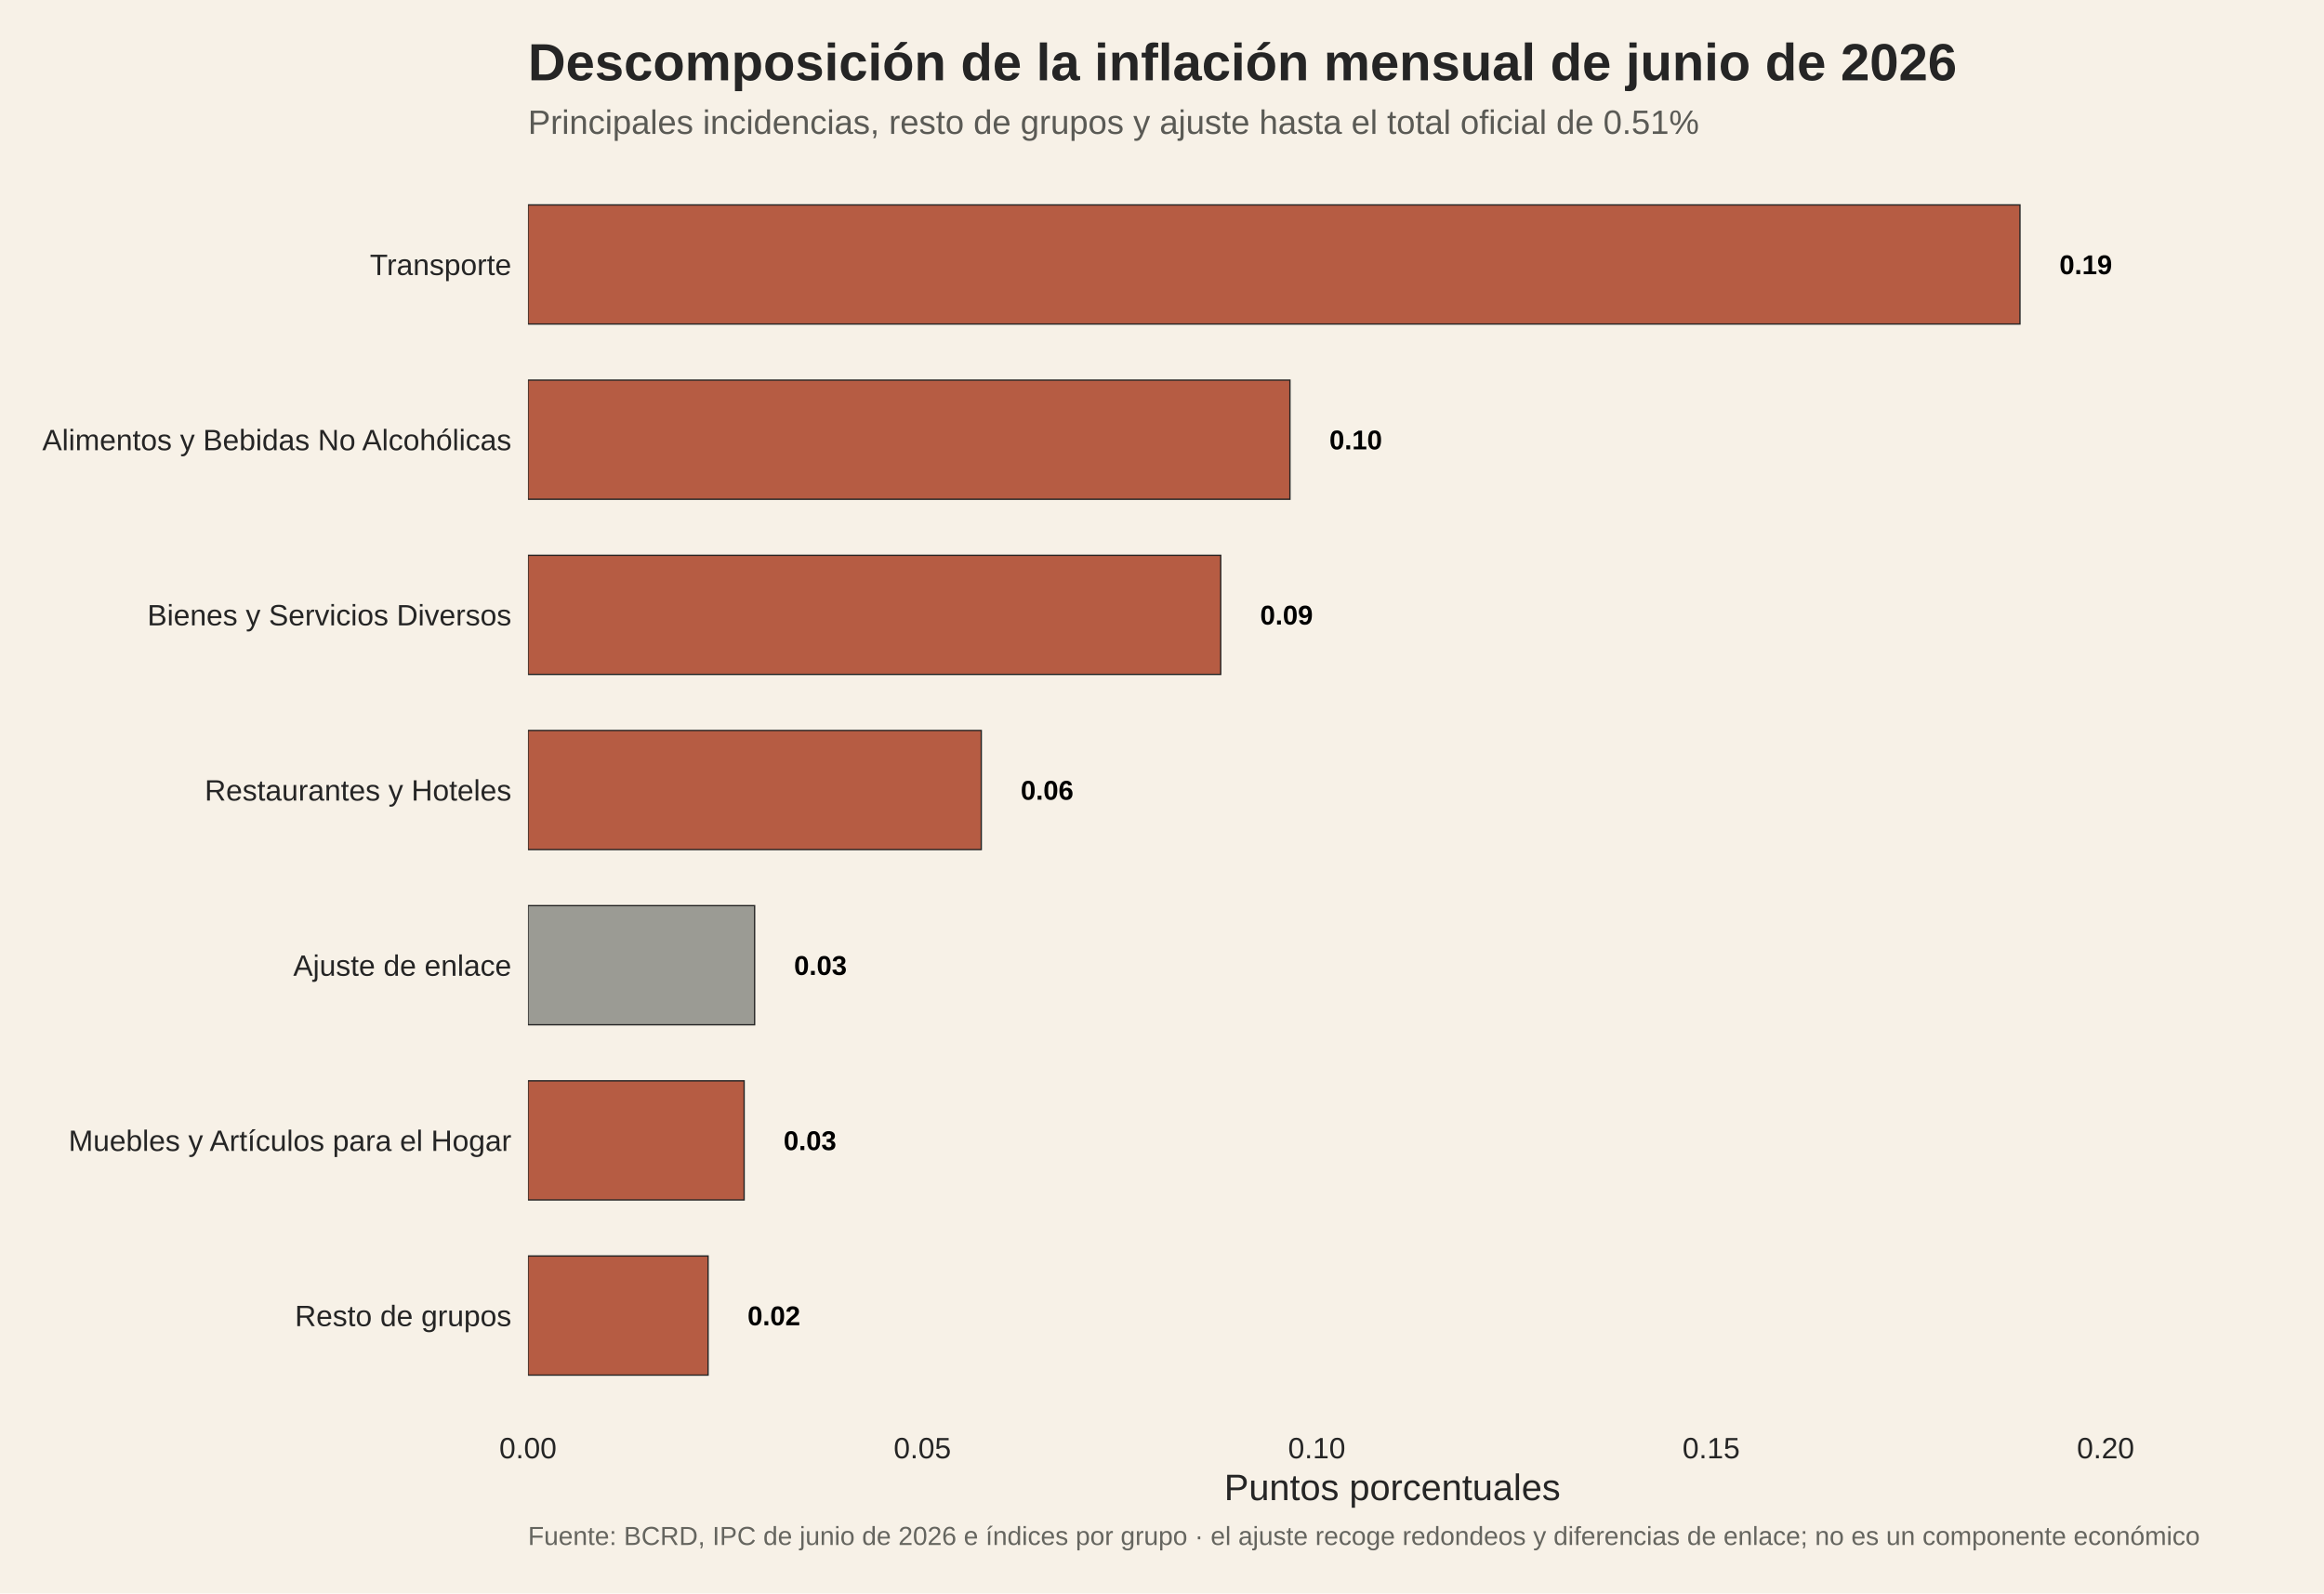
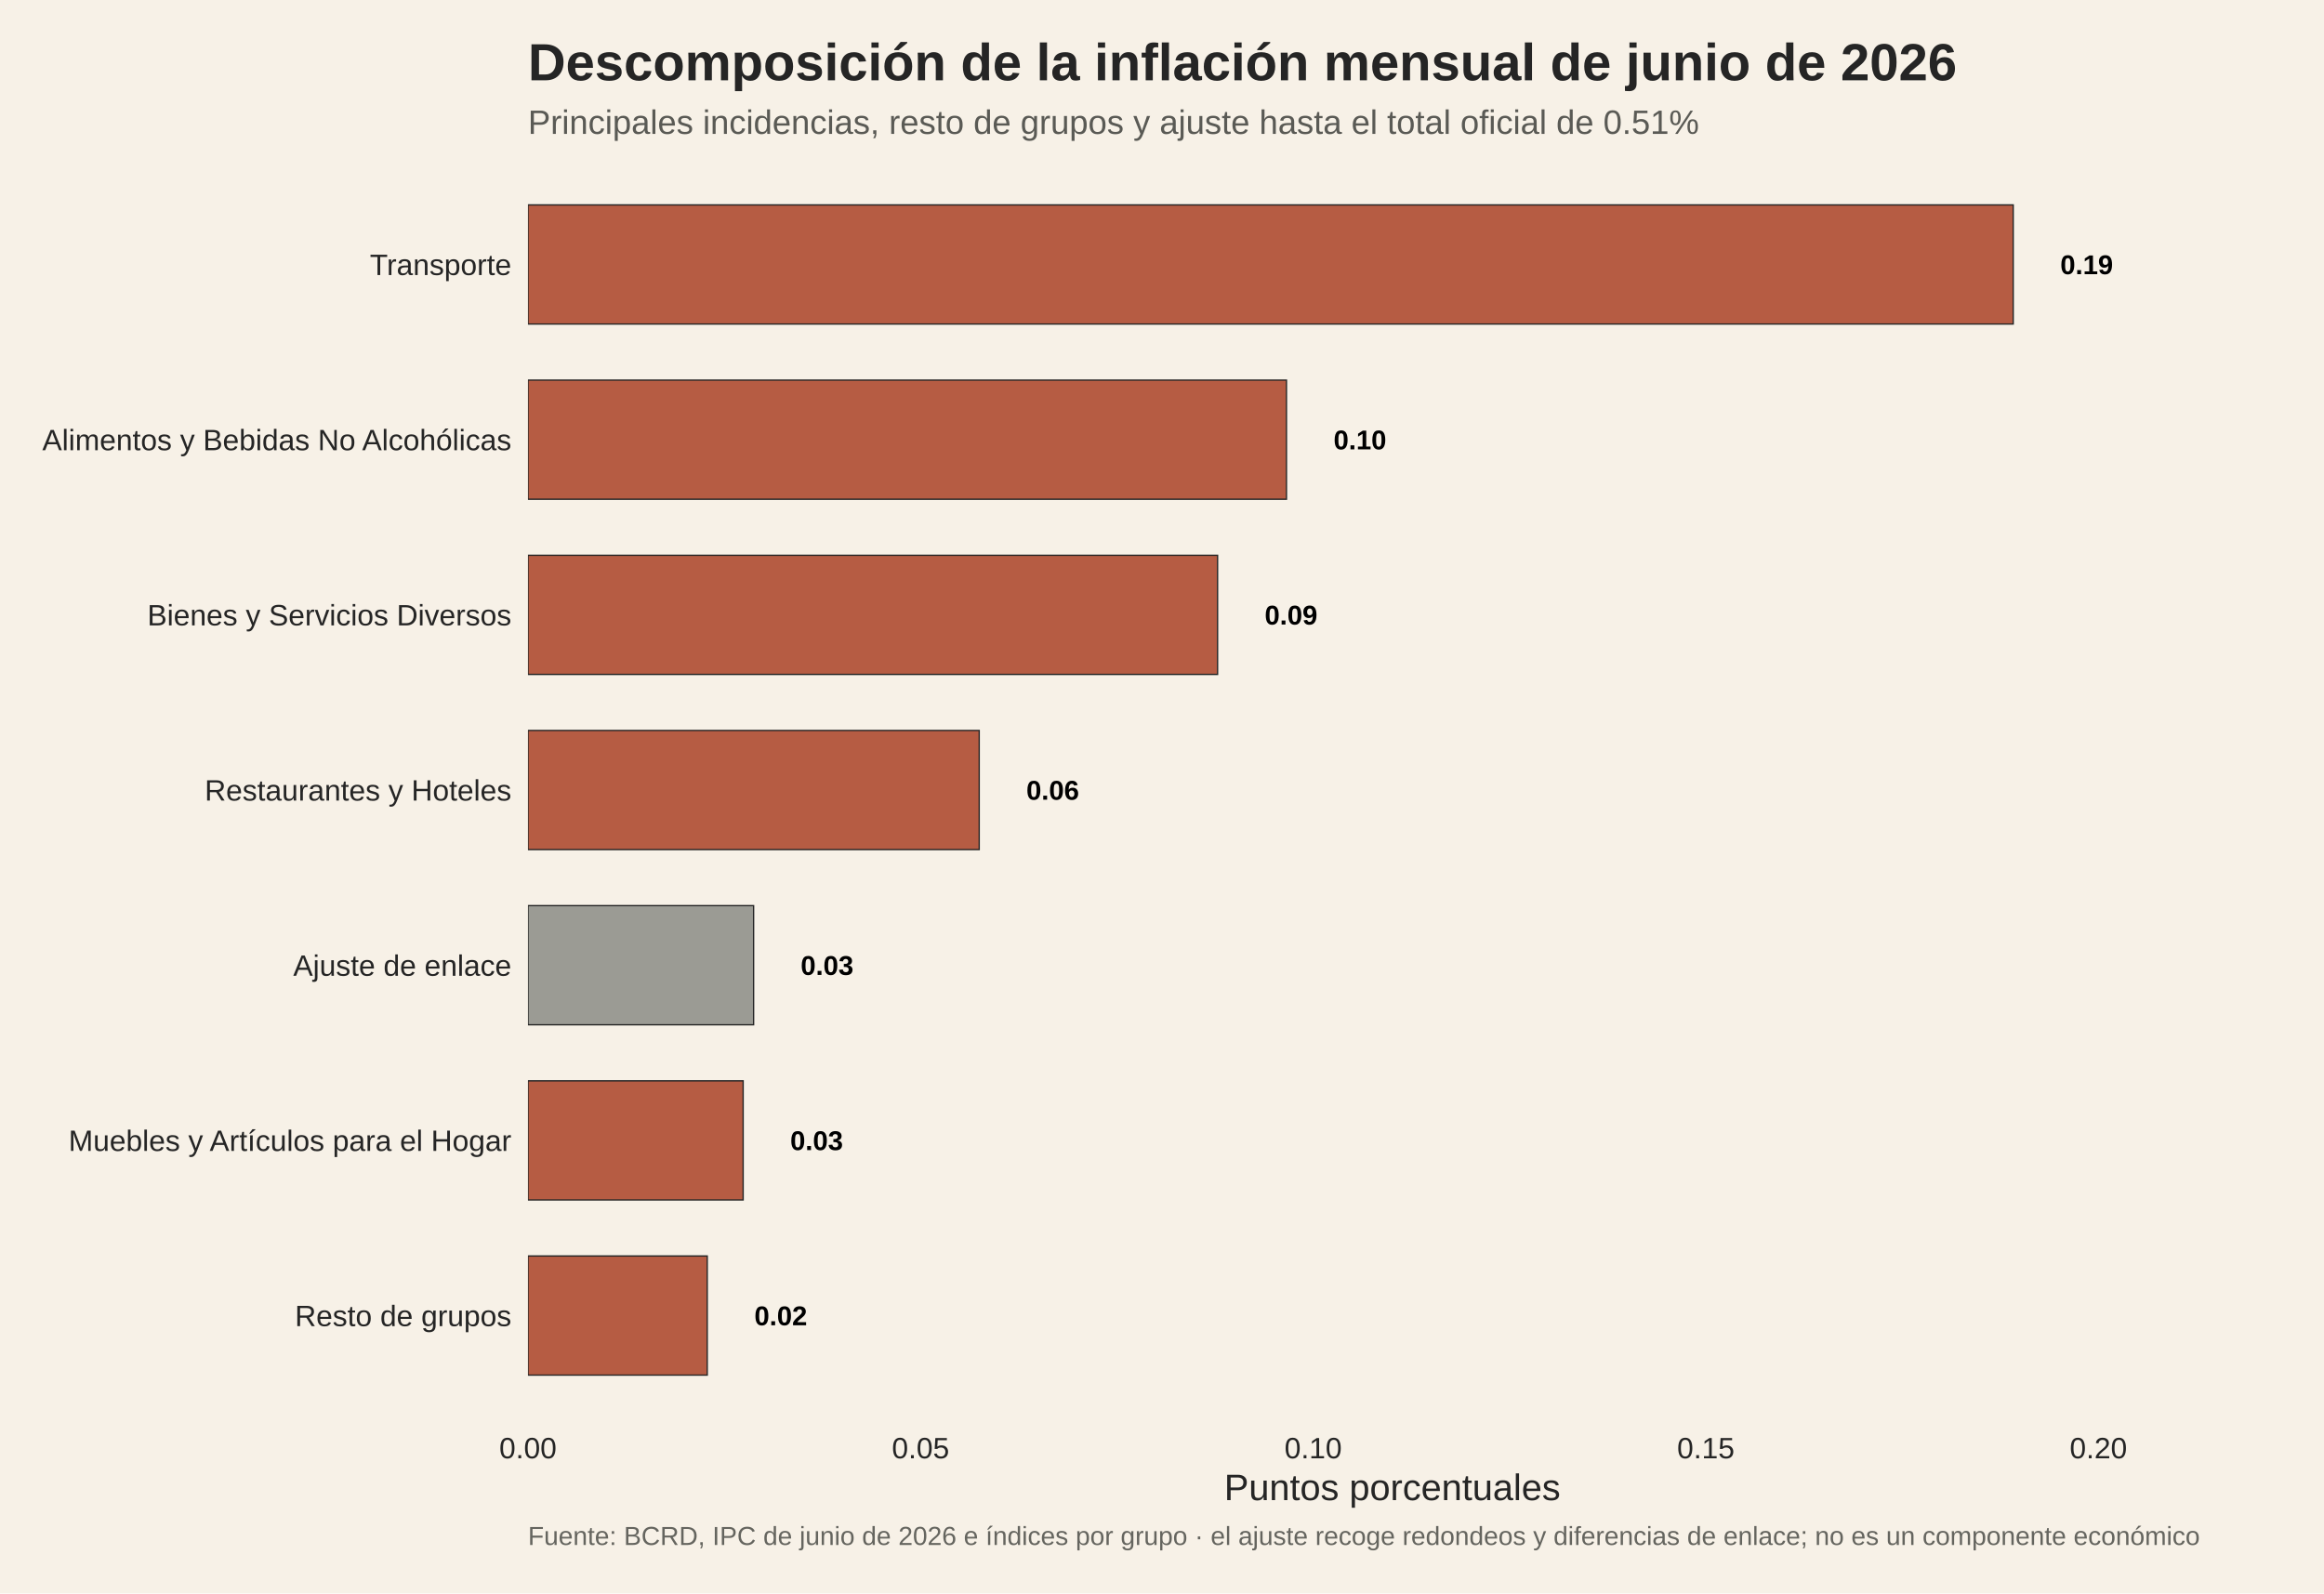
<svg xmlns="http://www.w3.org/2000/svg" width="756.00pt" height="518.40pt" viewBox="0 0 756.00 518.40">
  <g class="svglite">
    <defs>
      <style type="text/css">
    .svglite line, .svglite polyline, .svglite polygon, .svglite path, .svglite rect, .svglite circle {
      fill: none;
      stroke: #000000;
      stroke-linecap: round;
      stroke-linejoin: round;
      stroke-miterlimit: 10.00;
    }
    .svglite text {
      white-space: pre;
    }
    .svglite g.glyphgroup path {
      fill: inherit;
      stroke: none;
    }
  </style>
    </defs>
    <rect width="100%" height="100%" style="stroke: none; fill: #F7F1E7;" />
    <defs>
      <clipPath id="cpMC4wMHw3NTYuMDB8MC4wMHw1MTguNDA=">
        <rect x="0.00" y="0.00" width="756.00" height="518.40" />
      </clipPath>
    </defs>
    <g clip-path="url(#cpMC4wMHw3NTYuMDB8MC4wMHw1MTguNDA=)">
      <rect x="0" y="0.00" width="756.00" height="518.40" style="stroke-width: 1.16; stroke: none; fill: #F7F1E7;" />
    </g>
    <defs>
      <clipPath id="cpMTcxLjc1fDczNC4wOHw1MS44NXw0NjIuMjI=">
        <rect x="171.75" y="51.85" width="562.33" height="410.37" />
      </clipPath>
    </defs>
    <g clip-path="url(#cpMTcxLjc1fDczNC4wOHw1MS44NXw0NjIuMjI=)">
      <rect x="171.75" y="51.85" width="562.33" height="410.37" style="stroke-width: 1.16; stroke: none; fill: #F7F1E7;" />
-       <rect x="171.75" y="66.67" width="485.35" height="38.76" style="stroke-width: 0.43; stroke: #252525; stroke-linecap: butt; stroke-linejoin: miter; fill: #B65C43;" />
-       <rect x="171.75" y="123.67" width="247.87" height="38.76" style="stroke-width: 0.43; stroke: #252525; stroke-linecap: butt; stroke-linejoin: miter; fill: #B65C43;" />
-       <rect x="171.75" y="180.66" width="225.35" height="38.76" style="stroke-width: 0.43; stroke: #252525; stroke-linecap: butt; stroke-linejoin: miter; fill: #B65C43;" />
-       <rect x="171.75" y="237.66" width="147.46" height="38.76" style="stroke-width: 0.43; stroke: #252525; stroke-linecap: butt; stroke-linejoin: miter; fill: #B65C43;" />
-       <rect x="171.75" y="351.65" width="70.32" height="38.76" style="stroke-width: 0.43; stroke: #252525; stroke-linecap: butt; stroke-linejoin: miter; fill: #B65C43;" />
-       <rect x="171.75" y="408.64" width="58.59" height="38.76" style="stroke-width: 0.43; stroke: #252525; stroke-linecap: butt; stroke-linejoin: miter; fill: #B65C43;" />
-       <rect x="171.75" y="294.65" width="73.73" height="38.76" style="stroke-width: 0.43; stroke: #252525; stroke-linecap: butt; stroke-linejoin: miter; fill: #9B9B94;" />
-       <text x="669.93" y="89.20" style="font-size: 8.82px; font-weight: bold; font-family: &quot;Arial&quot;;" textLength="17.17px" lengthAdjust="spacingAndGlyphs">0.19</text>
-       <text x="432.45" y="146.20" style="font-size: 8.82px; font-weight: bold; font-family: &quot;Arial&quot;;" textLength="17.17px" lengthAdjust="spacingAndGlyphs">0.10</text>
-       <text x="409.93" y="203.19" style="font-size: 8.82px; font-weight: bold; font-family: &quot;Arial&quot;;" textLength="17.17px" lengthAdjust="spacingAndGlyphs">0.09</text>
-       <text x="332.04" y="260.19" style="font-size: 8.82px; font-weight: bold; font-family: &quot;Arial&quot;;" textLength="17.17px" lengthAdjust="spacingAndGlyphs">0.06</text>
-       <text x="254.90" y="374.18" style="font-size: 8.82px; font-weight: bold; font-family: &quot;Arial&quot;;" textLength="17.17px" lengthAdjust="spacingAndGlyphs">0.03</text>
-       <text x="243.17" y="431.18" style="font-size: 8.82px; font-weight: bold; font-family: &quot;Arial&quot;;" textLength="17.17px" lengthAdjust="spacingAndGlyphs">0.02</text>
-       <text x="258.31" y="317.19" style="font-size: 8.82px; font-weight: bold; font-family: &quot;Arial&quot;;" textLength="17.17px" lengthAdjust="spacingAndGlyphs">0.03</text>
+       <rect x="171.75" y="66.67" width="483.15" height="38.76" style="stroke-width: 0.43; stroke: #252525; stroke-linecap: butt; stroke-linejoin: miter; fill: #B65C43;" />
+       <rect x="171.75" y="123.67" width="246.74" height="38.76" style="stroke-width: 0.43; stroke: #252525; stroke-linecap: butt; stroke-linejoin: miter; fill: #B65C43;" />
+       <rect x="171.75" y="180.66" width="224.33" height="38.76" style="stroke-width: 0.43; stroke: #252525; stroke-linecap: butt; stroke-linejoin: miter; fill: #B65C43;" />
+       <rect x="171.75" y="237.66" width="146.79" height="38.76" style="stroke-width: 0.43; stroke: #252525; stroke-linecap: butt; stroke-linejoin: miter; fill: #B65C43;" />
+       <rect x="171.75" y="351.65" width="70.00" height="38.76" style="stroke-width: 0.43; stroke: #252525; stroke-linecap: butt; stroke-linejoin: miter; fill: #B65C43;" />
+       <rect x="171.75" y="408.64" width="58.32" height="38.76" style="stroke-width: 0.43; stroke: #252525; stroke-linecap: butt; stroke-linejoin: miter; fill: #B65C43;" />
+       <rect x="171.75" y="294.65" width="73.40" height="38.76" style="stroke-width: 0.43; stroke: #252525; stroke-linecap: butt; stroke-linejoin: miter; fill: #9B9B94;" />
+       <text x="670.22" y="89.20" style="font-size: 8.82px; font-weight: bold; font-family: &quot;Arial&quot;;" textLength="17.17px" lengthAdjust="spacingAndGlyphs">0.19</text>
+       <text x="433.82" y="146.20" style="font-size: 8.82px; font-weight: bold; font-family: &quot;Arial&quot;;" textLength="17.17px" lengthAdjust="spacingAndGlyphs">0.10</text>
+       <text x="411.41" y="203.19" style="font-size: 8.82px; font-weight: bold; font-family: &quot;Arial&quot;;" textLength="17.17px" lengthAdjust="spacingAndGlyphs">0.09</text>
+       <text x="333.87" y="260.19" style="font-size: 8.82px; font-weight: bold; font-family: &quot;Arial&quot;;" textLength="17.17px" lengthAdjust="spacingAndGlyphs">0.06</text>
+       <text x="257.07" y="374.18" style="font-size: 8.82px; font-weight: bold; font-family: &quot;Arial&quot;;" textLength="17.17px" lengthAdjust="spacingAndGlyphs">0.03</text>
+       <text x="245.40" y="431.18" style="font-size: 8.82px; font-weight: bold; font-family: &quot;Arial&quot;;" textLength="17.17px" lengthAdjust="spacingAndGlyphs">0.02</text>
+       <text x="260.47" y="317.19" style="font-size: 8.82px; font-weight: bold; font-family: &quot;Arial&quot;;" textLength="17.17px" lengthAdjust="spacingAndGlyphs">0.03</text>
    </g>
    <g clip-path="url(#cpMC4wMHw3NTYuMDB8MC4wMHw1MTguNDA=)">
      <text x="166.37" y="431.46" text-anchor="end" style="font-size: 9.60px;fill: #252525; font-family: &quot;Arial&quot;;" textLength="70.34px" lengthAdjust="spacingAndGlyphs">Resto de grupos</text>
      <text x="166.37" y="374.46" text-anchor="end" style="font-size: 9.60px;fill: #252525; font-family: &quot;Arial&quot;;" textLength="143.88px" lengthAdjust="spacingAndGlyphs">Muebles y Artículos para el Hogar</text>
      <text x="166.37" y="317.47" text-anchor="end" style="font-size: 9.60px;fill: #252525; font-family: &quot;Arial&quot;;" textLength="70.89px" lengthAdjust="spacingAndGlyphs">Ajuste de enlace</text>
      <text x="166.37" y="260.47" text-anchor="end" style="font-size: 9.60px;fill: #252525; font-family: &quot;Arial&quot;;" textLength="99.66px" lengthAdjust="spacingAndGlyphs">Restaurantes y Hoteles</text>
      <text x="166.37" y="203.47" text-anchor="end" style="font-size: 9.60px;fill: #252525; font-family: &quot;Arial&quot;;" textLength="118.30px" lengthAdjust="spacingAndGlyphs">Bienes y Servicios Diversos</text>
      <text x="166.37" y="146.48" text-anchor="end" style="font-size: 9.60px;fill: #252525; font-family: &quot;Arial&quot;;" textLength="152.42px" lengthAdjust="spacingAndGlyphs">Alimentos y Bebidas No Alcohólicas</text>
      <text x="166.37" y="89.48" text-anchor="end" style="font-size: 9.60px;fill: #252525; font-family: &quot;Arial&quot;;" textLength="45.98px" lengthAdjust="spacingAndGlyphs">Transporte</text>
      <text x="171.75" y="474.47" text-anchor="middle" style="font-size: 9.60px;fill: #252525; font-family: &quot;Arial&quot;;" textLength="18.66px" lengthAdjust="spacingAndGlyphs">0.00</text>
-       <text x="300.05" y="474.47" text-anchor="middle" style="font-size: 9.60px;fill: #252525; font-family: &quot;Arial&quot;;" textLength="18.66px" lengthAdjust="spacingAndGlyphs">0.05</text>
-       <text x="428.35" y="474.47" text-anchor="middle" style="font-size: 9.60px;fill: #252525; font-family: &quot;Arial&quot;;" textLength="18.66px" lengthAdjust="spacingAndGlyphs">0.10</text>
-       <text x="556.65" y="474.47" text-anchor="middle" style="font-size: 9.60px;fill: #252525; font-family: &quot;Arial&quot;;" textLength="18.66px" lengthAdjust="spacingAndGlyphs">0.15</text>
-       <text x="684.96" y="474.47" text-anchor="middle" style="font-size: 9.60px;fill: #252525; font-family: &quot;Arial&quot;;" textLength="18.66px" lengthAdjust="spacingAndGlyphs">0.20</text>
+       <text x="299.47" y="474.47" text-anchor="middle" style="font-size: 9.60px;fill: #252525; font-family: &quot;Arial&quot;;" textLength="18.66px" lengthAdjust="spacingAndGlyphs">0.05</text>
+       <text x="427.19" y="474.47" text-anchor="middle" style="font-size: 9.60px;fill: #252525; font-family: &quot;Arial&quot;;" textLength="18.66px" lengthAdjust="spacingAndGlyphs">0.10</text>
+       <text x="554.91" y="474.47" text-anchor="middle" style="font-size: 9.60px;fill: #252525; font-family: &quot;Arial&quot;;" textLength="18.66px" lengthAdjust="spacingAndGlyphs">0.15</text>
+       <text x="682.62" y="474.47" text-anchor="middle" style="font-size: 9.60px;fill: #252525; font-family: &quot;Arial&quot;;" textLength="18.66px" lengthAdjust="spacingAndGlyphs">0.20</text>
      <text x="452.92" y="488.07" text-anchor="middle" style="font-size: 12.00px;fill: #252525; font-family: &quot;Arial&quot;;" textLength="109.38px" lengthAdjust="spacingAndGlyphs">Puntos porcentuales</text>
      <text x="171.75" y="43.56" style="font-size: 11.00px;fill: #5A5A55; font-family: &quot;Arial&quot;;" textLength="381.22px" lengthAdjust="spacingAndGlyphs">Principales incidencias, resto de grupos y ajuste hasta el total oficial de 0.51%</text>
      <text x="171.75" y="26.12" style="font-size: 17.00px; font-weight: bold;fill: #252525; font-family: &quot;Arial&quot;;" textLength="464.78px" lengthAdjust="spacingAndGlyphs">Descomposición de la inflación mensual de junio de 2026</text>
      <text x="171.75" y="502.66" style="font-size: 8.50px;fill: #65655F; font-family: &quot;Arial&quot;;" textLength="544.28px" lengthAdjust="spacingAndGlyphs">Fuente: BCRD, IPC de junio de 2026 e índices por grupo · el ajuste recoge redondeos y diferencias de enlace; no es un componente económico</text>
    </g>
  </g>
</svg>
